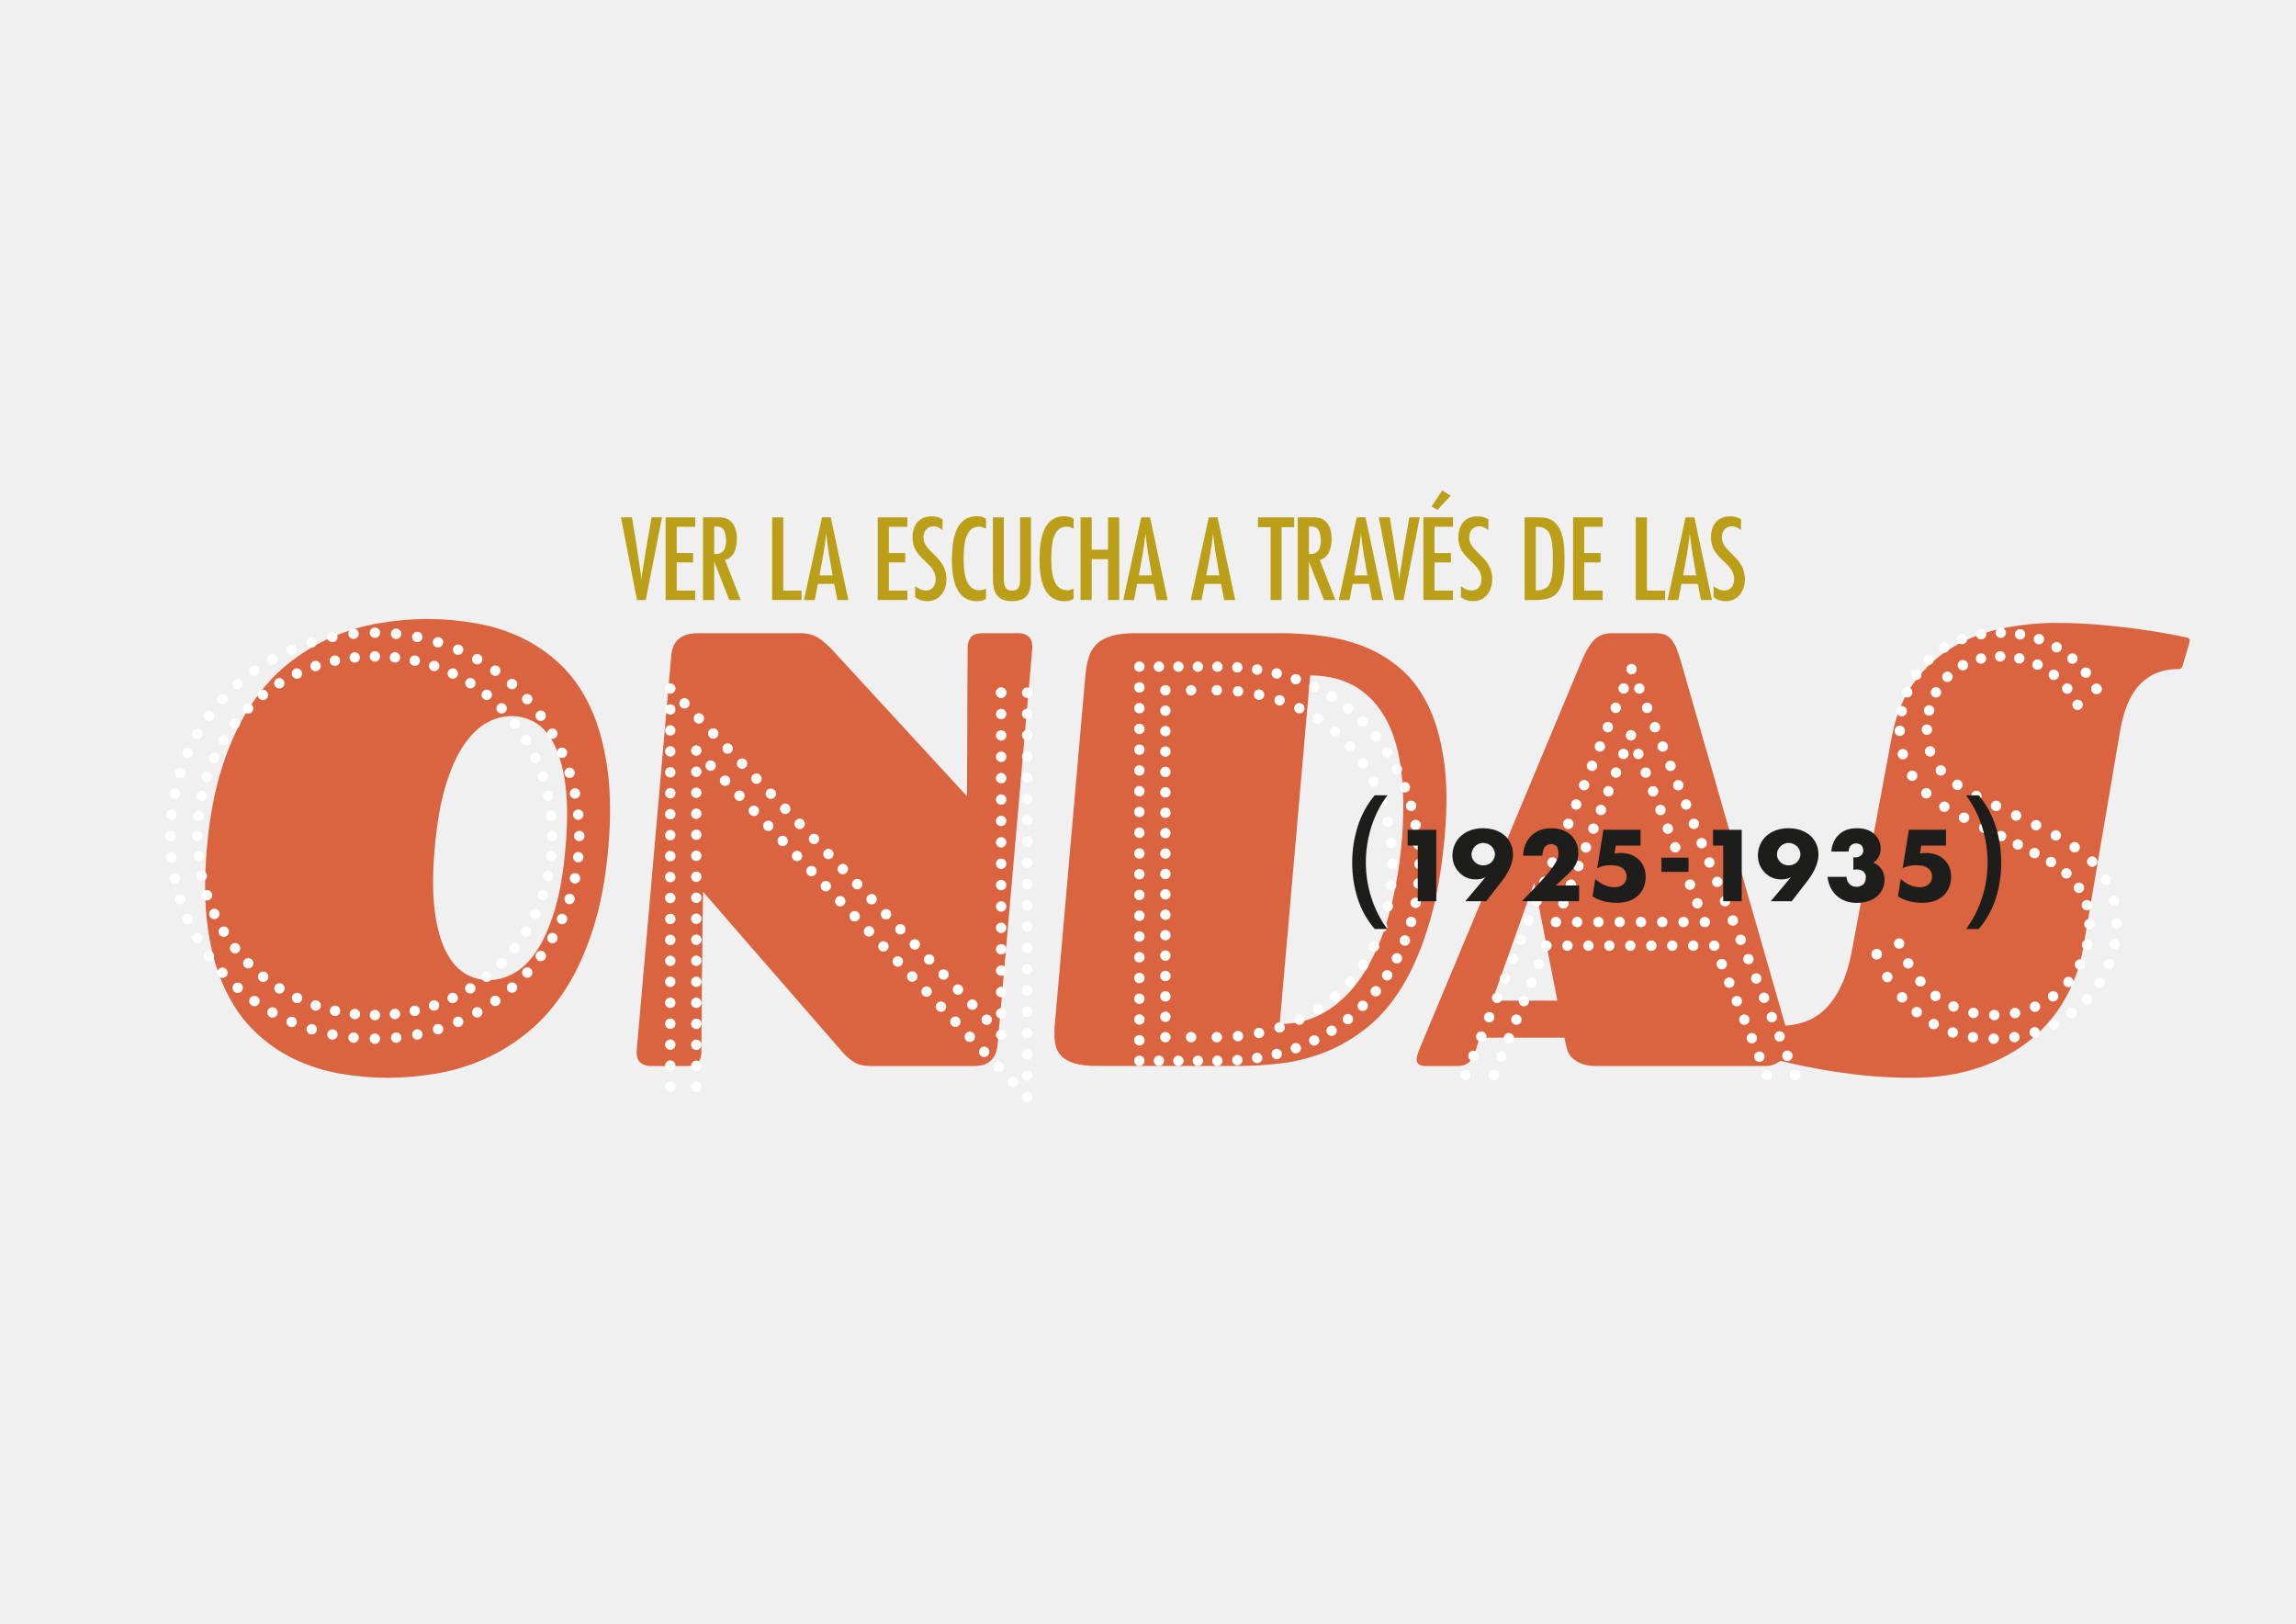
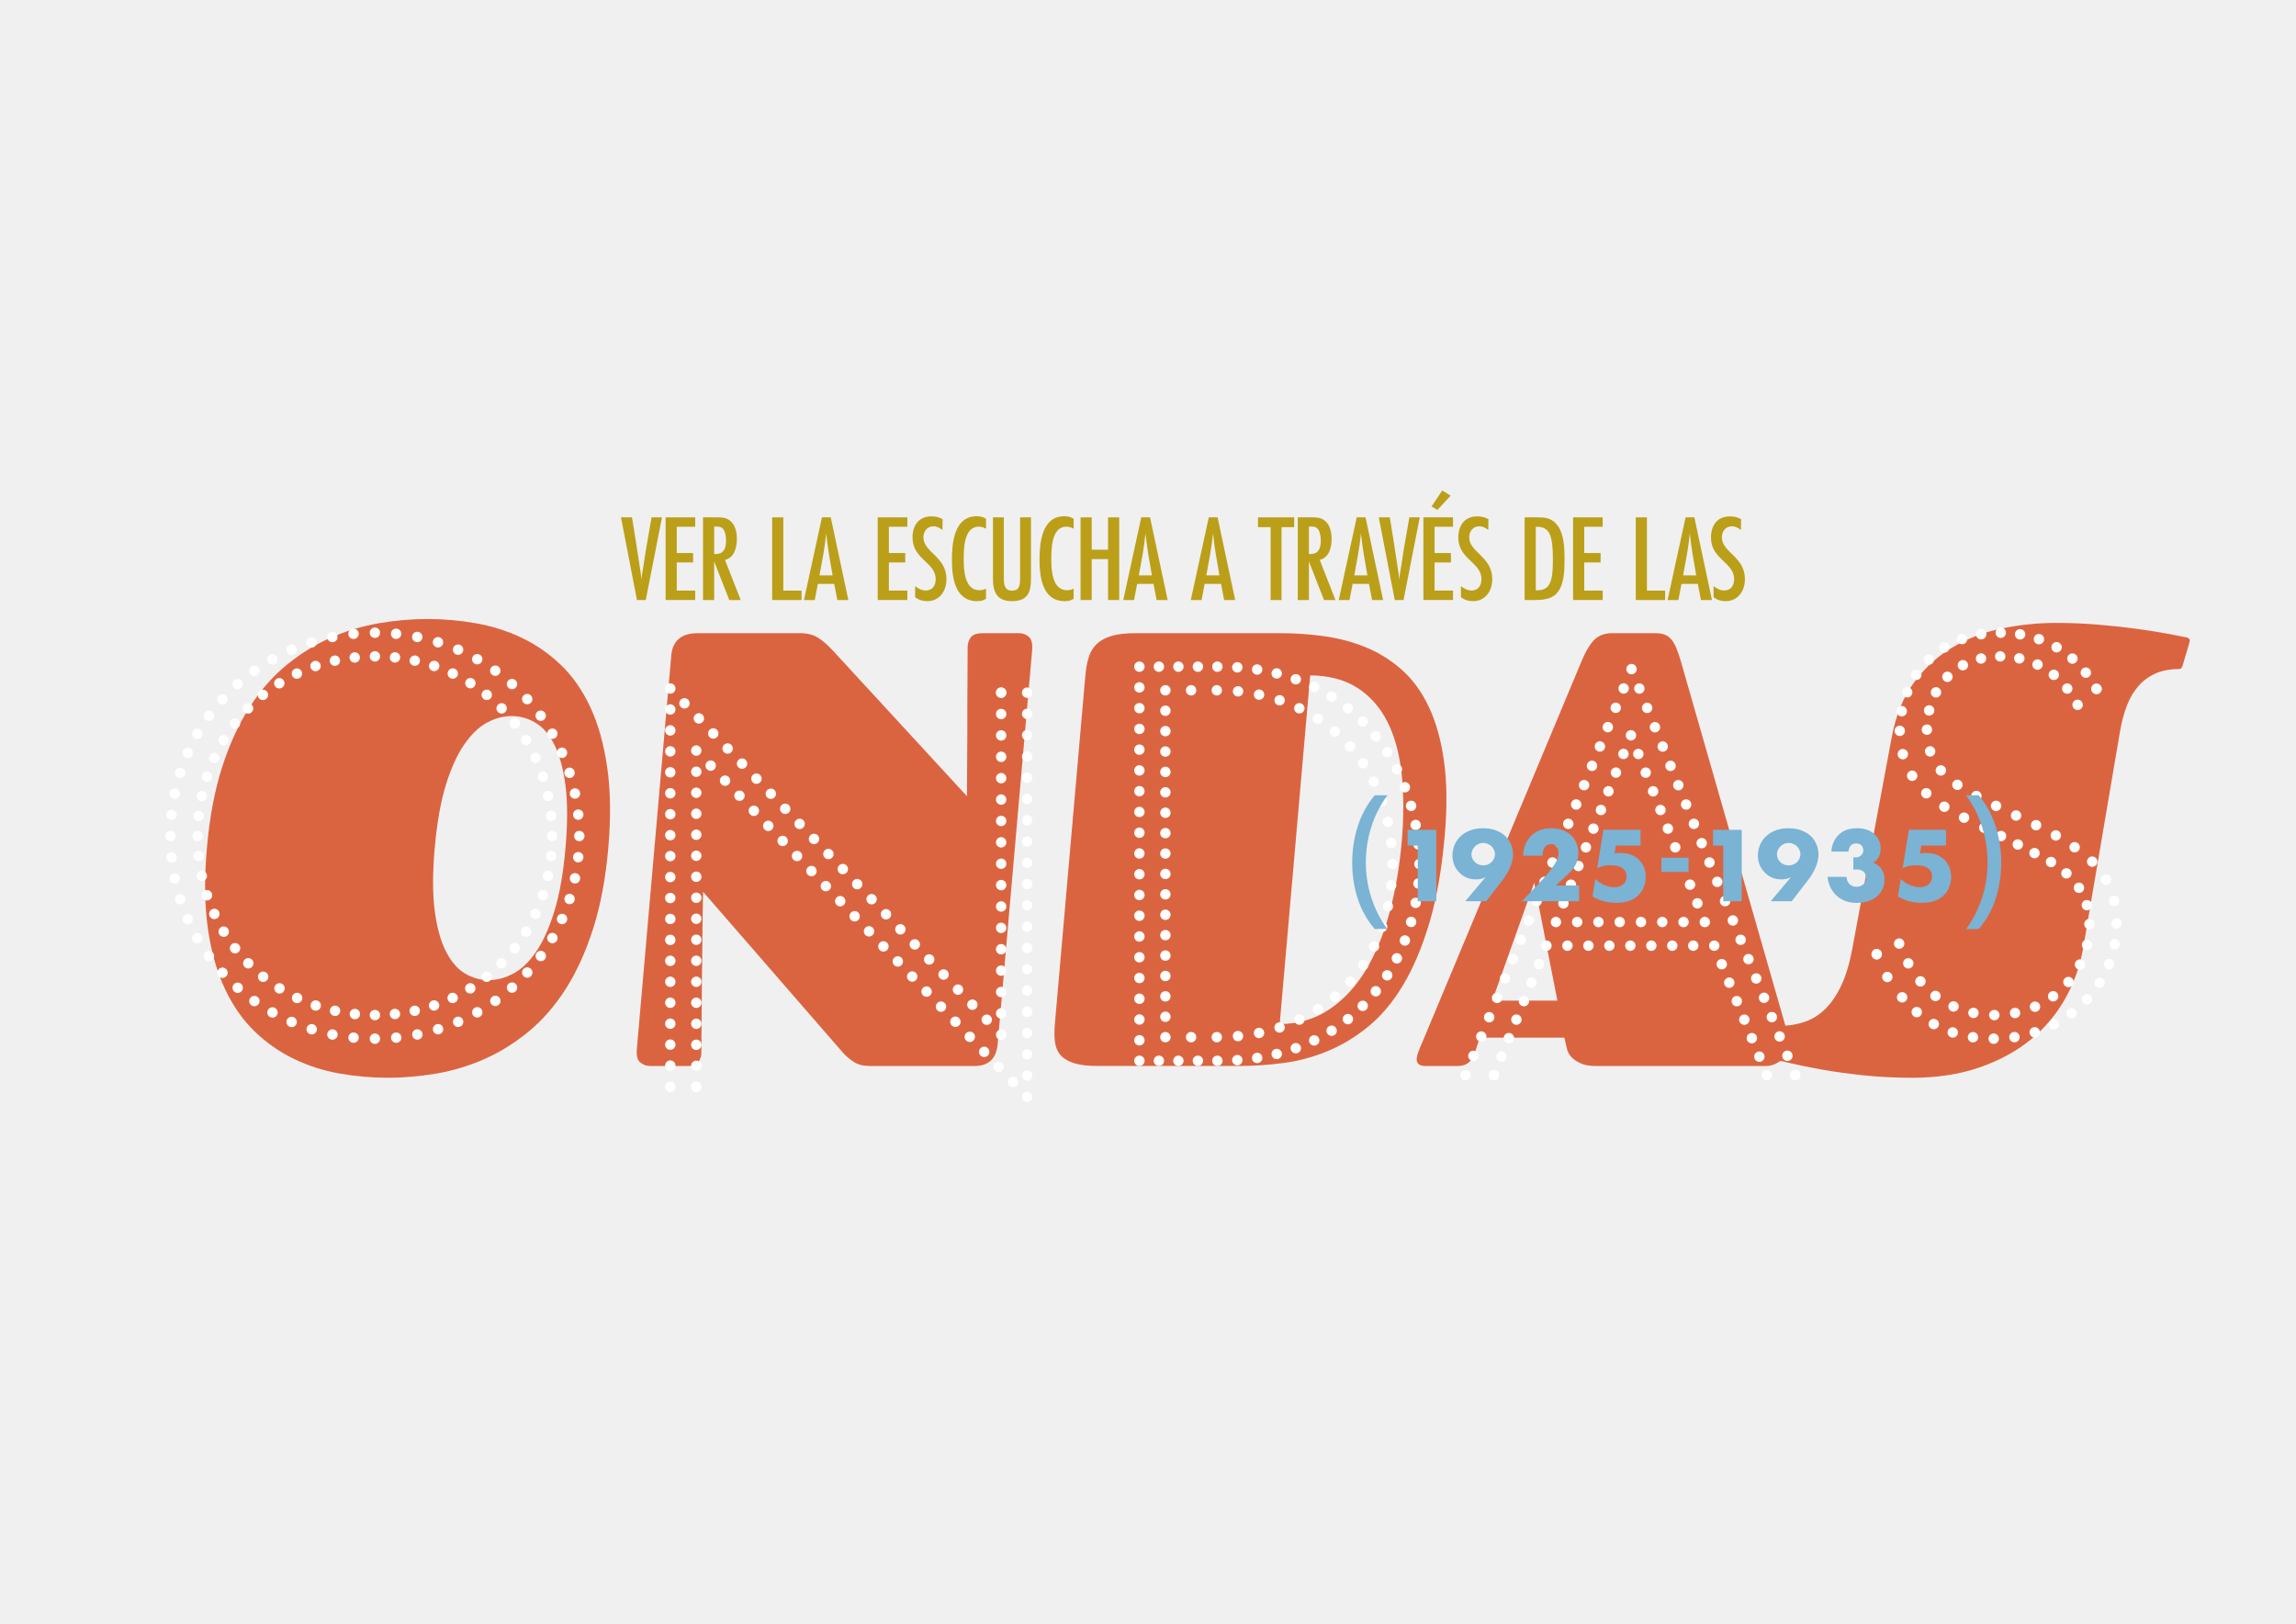
<svg xmlns="http://www.w3.org/2000/svg" id="Capa_1" version="1.1" viewBox="0 0 841.89 595.28">
  <defs>
    <style>
      .st0, .st1, .st2, .st3, .st4, .st5, .st6, .st7, .st8, .st9, .st10, .st11, .st12, .st13, .st14, .st15, .st16, .st17, .st18, .st19, .st20, .st21, .st22, .st23, .st24, .st25, .st26, .st27, .st28, .st29, .st30, .st31, .st32, .st33, .st34, .st35, .st36, .st37, .st38, .st39, .st40, .st41, .st42, .st43 {
        fill: none;
        stroke: #fff;
        stroke-linecap: round;
        stroke-linejoin: round;
        stroke-width: 3.81px;
      }

      .st1 {
        stroke-dasharray: 0 7.48;
      }

      .st2 {
        stroke-dasharray: 0 7.03;
      }

      .st3 {
        stroke-dasharray: 0 7.36;
      }

      .st4 {
        stroke-dasharray: 0 8.65;
      }

      .st5 {
        stroke-dasharray: 0 7.64;
      }

      .st44, .st45 {
-         fill: #1d1d1b;
+         fill: #7ab3d4;
      }

      .st6 {
        stroke-dasharray: 0 7.7;
      }

      .st7 {
        stroke-dasharray: 0 7.14;
      }

      .st8 {
        stroke-dasharray: 0 7.15;
      }

      .st9 {
        stroke-dasharray: 0 7.32;
      }

      .st10 {
        stroke-dasharray: 0 7.63;
      }

      .st11 {
        stroke-dasharray: 0 8.27;
      }

      .st12 {
        stroke-dasharray: 0 7.8;
      }

      .st13 {
        stroke-dasharray: 0 7.37;
      }

      .st14 {
        stroke-dasharray: 0 7.32;
      }

      .st15 {
        stroke-dasharray: 0 7.85;
      }

      .st16 {
        stroke-dasharray: 0 8.15;
      }

      .st17 {
        stroke-dasharray: 0 7.68;
      }

      .st18 {
        stroke-dasharray: 0 7.36;
      }

      .st19 {
        stroke-dasharray: 0 8.35;
      }

      .st20 {
        stroke-dasharray: 0 7.69;
      }

      .st21 {
        stroke-dasharray: 0 7.84;
      }

      .st22 {
        stroke-dasharray: 0 7.2;
      }

      .st23 {
        stroke-dasharray: 0 7.61;
      }

      .st24 {
        stroke-dasharray: 0 7.18;
      }

      .st25 {
        stroke-dasharray: 0 9.07;
      }

      .st26 {
        stroke-dasharray: 0 8.07;
      }

      .st46 {
        fill: #db6440;
      }

      .st27 {
        stroke-dasharray: 0 7.69;
      }

      .st28 {
        stroke-dasharray: 0 7.07;
      }

      .st47 {
        fill: #bb9f19;
      }

      .st29 {
        stroke-dasharray: 0 7.38;
      }

      .st30 {
        stroke-dasharray: 0 7.81;
      }

      .st31 {
        stroke-dasharray: 0 7.69;
      }

      .st32 {
        stroke-dasharray: 0 7.64;
      }

      .st33 {
        stroke-dasharray: 0 9.53;
      }

      .st34 {
        stroke-dasharray: 0 9.23;
      }

      .st35 {
        stroke-dasharray: 0 7.99;
      }

      .st45 {
        font-family: FuturaPT-Medium, 'Futura PT';
        font-size: 56.25px;
        font-weight: 500;
      }

      .st36 {
        stroke-dasharray: 0 9.11;
      }

      .st37 {
        stroke-dasharray: 0 7.11;
      }

      .st38 {
        stroke-dasharray: 0 7.23;
      }

      .st39 {
        stroke-dasharray: 0 7.84;
      }

      .st40 {
        stroke-dasharray: 0 10.4;
      }

      .st41 {
        stroke-dasharray: 0 6.88;
      }

      .st42 {
        stroke-dasharray: 0 7.66;
      }

      .st43 {
        stroke-dasharray: 0 9.42;
      }
    </style>
  </defs>
  <g>
    <path class="st46" d="M142.09,395.12c-5.89,0-11.76-.52-17.6-1.55-5.84-1.03-11.38-2.8-16.61-5.3-5.23-2.5-10.02-5.84-14.37-10-4.35-4.16-8-9.35-10.96-15.58-2.96-6.22-5.05-13.59-6.3-22.1-1.24-8.51-1.37-18.4-.39-29.67.98-11.2,2.84-21.07,5.57-29.61,2.74-8.54,6.13-15.93,10.17-22.16,4.04-6.22,8.6-11.4,13.68-15.52,5.08-4.12,10.45-7.42,16.11-9.89,5.67-2.47,11.51-4.22,17.53-5.25,6.02-1.03,11.98-1.55,17.87-1.55s11.78.52,17.66,1.55c5.88,1.03,11.43,2.78,16.67,5.25,5.24,2.47,10.03,5.77,14.38,9.89,4.35,4.12,7.99,9.3,10.91,15.52,2.92,6.23,5,13.61,6.24,22.16,1.24,8.55,1.37,18.42.39,29.61-.98,11.2-2.84,21.07-5.58,29.62-2.74,8.55-6.11,15.93-10.11,22.16-4.01,6.23-8.55,11.42-13.63,15.58-5.08,4.16-10.46,7.5-16.12,10-5.67,2.5-11.53,4.27-17.59,5.3-6.06,1.03-12.03,1.55-17.93,1.55ZM159.4,310.92c-.81,9.21-.8,16.91.02,23.09.82,6.19,2.21,11.16,4.16,14.92,1.95,3.76,4.28,6.43,6.98,8.01,2.7,1.58,5.56,2.38,8.58,2.38s6.04-.79,9.05-2.38c3.01-1.58,5.8-4.25,8.38-8.01,2.58-3.76,4.81-8.73,6.72-14.92,1.9-6.19,3.26-13.88,4.06-23.09.8-9.21.8-16.91-.02-23.09-.82-6.19-2.19-11.16-4.11-14.92-1.92-3.76-4.24-6.43-6.98-8.01-2.73-1.58-5.61-2.38-8.63-2.38s-6.02.79-8.99,2.38c-2.97,1.58-5.77,4.25-8.38,8.01-2.61,3.76-4.87,8.73-6.77,14.92-1.91,6.19-3.26,13.89-4.06,23.09Z" />
    <path class="st46" d="M373.6,232.13c1.4,0,2.61.44,3.64,1.33,1.03.88,1.43,2.58,1.21,5.08l-12.61,144.09c-.48,5.45-3.29,8.18-8.45,8.18h-38.34c-2.43,0-4.4-.48-5.9-1.44-1.5-.96-2.82-2.06-3.96-3.32l-51.4-59.12c-.17,9.58-.28,18.38-.32,26.41-.08,3.46-.12,6.89-.13,10.28,0,3.39-.02,6.56-.06,9.5-.04,2.95-.06,5.53-.07,7.74-.01,2.21-.02,3.79-.03,4.75.04,1.25-.27,2.43-.92,3.54-.65,1.11-1.97,1.66-3.96,1.66h-13.92c-1.33,0-2.52-.42-3.59-1.27-1.07-.85-1.49-2.52-1.27-5.03l12.62-144.2c.48-5.45,3.74-8.18,9.78-8.18h37.35c2.8,0,5.09.59,6.86,1.77,1.78,1.18,3.54,2.73,5.29,4.64l49.14,53.37c.03-8.77.08-16.87.14-24.31-.02-3.17-.02-6.33,0-9.5.02-3.17.04-6.13.06-8.89.02-2.76.03-5.17.03-7.24,0-2.06,0-3.61.02-4.64-.04-1.18.3-2.34,1.02-3.48.73-1.14,2.23-1.71,4.51-1.71h13.26Z" />
    <path class="st46" d="M397.99,247.6c.23-2.58.64-4.82,1.25-6.74.61-1.91,1.6-3.52,2.96-4.81,1.36-1.29,3.18-2.26,5.45-2.93,2.27-.66,5.17-.99,8.71-.99h53.15c5.53,0,10.98.39,16.36,1.16,5.38.77,10.46,2.16,15.22,4.14,4.76,1.99,9.11,4.73,13.04,8.23,3.93,3.5,7.2,8.01,9.81,13.54,2.61,5.52,4.46,12.15,5.55,19.89,1.09,7.74,1.18,16.83.26,27.29-1.08,12.3-2.95,22.93-5.61,31.88-2.66,8.95-5.87,16.56-9.62,22.82-3.75,6.26-7.99,11.33-12.71,15.19-4.72,3.87-9.7,6.89-14.94,9.06-5.24,2.17-10.59,3.63-16.07,4.36-5.48.74-10.91,1.11-16.29,1.11h-52.05c-3.54,0-6.38-.33-8.53-.99-2.15-.66-3.8-1.62-4.94-2.87-1.14-1.25-1.85-2.84-2.13-4.75-.27-1.92-.3-4.16-.07-6.74l11.19-127.85ZM513.97,308.71c.8-9.13.79-17.46-.02-24.97-.82-7.51-2.58-13.92-5.28-19.23-2.7-5.3-6.38-9.43-11.02-12.38-4.64-2.95-10.38-4.46-17.23-4.53l-11.19,127.85c6.86-.07,12.91-1.86,18.15-5.36,5.24-3.5,9.69-8.27,13.35-14.31,3.66-6.04,6.58-13.09,8.76-21.16,2.18-8.07,3.67-16.7,4.48-25.91Z" />
    <path class="st46" d="M606.94,232.13c1.33,0,2.45.17,3.38.5.93.33,1.74.9,2.45,1.71.7.81,1.33,1.88,1.88,3.2.55,1.33,1.1,2.95,1.67,4.86l38.87,135.48c.28,1.03.45,1.95.53,2.76.08.81.08,1.62,0,2.43-.23,2.65-1.2,4.6-2.89,5.86-1.69,1.25-3.42,1.88-5.19,1.88h-62.65c-1.92,0-3.5-.24-4.75-.72-1.25-.48-2.28-1.05-3.11-1.71-.83-.66-1.45-1.36-1.86-2.1-.42-.74-.67-1.4-.77-1.99l-.88-3.87h-31.05l-1.06,3.32c-.32,1.1-.66,2.08-1.03,2.93-.37.85-.8,1.58-1.3,2.21-.5.63-1.15,1.11-1.95,1.44-.8.33-1.83.5-3.08.5h-11.38c-2.36,0-3.46-.92-3.29-2.76.06-.66.25-1.45.59-2.38.34-.92.78-2.01,1.33-3.26l58.42-139.78c1.41-3.46,2.89-6.04,4.43-7.74,1.55-1.69,3.62-2.61,6.21-2.76h16.46ZM547.19,366.83h23.87l-8.49-43.21-15.38,43.21Z" />
    <path class="st46" d="M693.68,270.14c1.51-8.03,4.27-14.73,8.28-20.11,4.01-5.38,8.76-9.67,14.28-12.87,5.51-3.21,11.53-5.47,18.05-6.8,6.53-1.33,13.06-1.99,19.62-1.99,5.38,0,10.63.22,15.74.66,5.12.44,9.82.96,14.12,1.55,4.29.59,8,1.18,11.12,1.77,3.12.59,5.4,1.03,6.85,1.33.86.22,1.27.63,1.22,1.21-.01.15-.13.59-.34,1.33l-2.35,7.96c-.19.52-.42.83-.69.94-.27.11-.51.17-.73.17-3.24,0-6.09.55-8.54,1.66-2.46,1.1-4.54,2.65-6.26,4.64-1.72,1.99-3.11,4.35-4.15,7.07-1.05,2.73-1.86,5.67-2.43,8.84l-13.66,80.33c-1.16,6.48-3.35,12.6-6.58,18.34s-7.46,10.76-12.7,15.03c-5.24,4.27-11.5,7.66-18.79,10.17-7.29,2.5-15.5,3.76-24.64,3.76-6.12,0-11.98-.3-17.6-.88-5.62-.59-10.72-1.29-15.29-2.1-4.57-.81-8.5-1.6-11.78-2.38-3.29-.77-5.65-1.34-7.09-1.71-.86-.22-1.27-.62-1.22-1.22,0-.07.11-.48.33-1.22l2.61-8.4c.19-.51.42-.83.69-.94.27-.11.51-.17.73-.17,3.24,0,6.28-.48,9.13-1.44,2.85-.96,5.4-2.54,7.65-4.75,2.25-2.21,4.22-5.08,5.89-8.62,1.67-3.54,2.99-7.88,3.96-13.04l14.57-78.12Z" />
  </g>
  <path class="st15" d="M129.63,232.36c-37.09,3.66-65.17,33.07-67.03,70.22" />
  <path class="st39" d="M62.9,314.32c3.66,36.55,32.78,64.57,70.65,66.39" />
  <path class="st21" d="M145.29,380.42c37.1-3.63,65.18-32.87,67.03-70.01" />
  <path class="st15" d="M212.03,298.66c-3.69-36.56-32.96-64.76-70.64-66.59" />
  <path class="st0" d="M137.47,231.97h0M212.42,306.5h0M137.47,380.8h0M62.51,306.5h0" />
  <path class="st3" d="M130.12,371.76c-32.3-3.38-55.9-28.96-57.55-61.58" />
  <path class="st13" d="M72.85,299.14c3.28-32.24,28.01-56.7,60.93-58.4" />
  <path class="st13" d="M144.83,241.02c32.29,3.39,55.89,28.98,57.54,61.79" />
  <path class="st3" d="M202.09,313.84c-3.29,32.06-28.02,56.5-60.94,58.2" />
  <path class="st0" d="M137.47,372.14h0M202.46,306.5h0M137.47,240.64h0M72.48,306.5h0" />
  <line class="st6" x1="255.31" y1="390.73" x2="255.31" y2="279.02" />
  <line class="st32" x1="260.59" y1="280.68" x2="373.99" y2="399.35" />
  <line class="st12" x1="376.63" y1="394.32" x2="376.63" y2="257.83" />
  <line class="st33" x1="367.1" y1="253.93" x2="371.86" y2="253.93" />
  <line class="st39" x1="367.1" y1="261.77" x2="367.1" y2="375.45" />
  <line class="st32" x1="361.82" y1="373.85" x2="248.42" y2="255.18" />
  <line class="st17" x1="245.78" y1="260.1" x2="245.78" y2="394.59" />
  <line class="st33" x1="255.31" y1="398.43" x2="250.55" y2="398.43" />
  <path class="st0" d="M255.31,398.43h0M245.78,398.43h0M245.78,252.42h0M367.1,379.37h0M367.1,253.94h0M376.63,253.94h0M376.63,402.11h0M255.31,275.17h0" />
  <path class="st14" d="M453.7,388.66c12.21-.85,28.82-4.37,43.32-17.39" />
  <path class="st24" d="M504.47,363.41c10.76-13.4,15.25-29.63,15.92-43.06" />
  <path class="st22" d="M520.12,309.57c-1.34-13.66-6.55-29.64-17.97-42.4" />
  <path class="st14" d="M494.23,259.67c-15.33-12.31-32.5-14.83-44.19-15.2" />
  <line class="st8" x1="439.24" y1="244.41" x2="421.36" y2="244.41" />
  <line class="st23" x1="417.79" y1="252.01" x2="417.79" y2="385.1" />
  <line class="st8" x1="424.94" y1="388.9" x2="442.81" y2="388.9" />
  <path class="st0" d="M446.39,388.9h0M417.79,388.9h0M417.79,244.41h0M446.39,244.41h0M499.68,264.55h0M520.48,316.76h0M499.68,368.76h0" />
  <line class="st43" x1="436.75" y1="253.07" x2="441.46" y2="253.07" />
  <path class="st30" d="M453.96,253.46c32.4,3.27,54.79,26.94,56.45,59.4" />
  <path class="st30" d="M510.12,324.56c-3.26,32.01-26.69,54-60.05,55.59" />
  <line class="st43" x1="436.75" y1="380.24" x2="432.03" y2="380.24" />
  <line class="st1" x1="427.32" y1="372.76" x2="427.32" y2="256.81" />
  <path class="st0" d="M427.32,253.07h0M427.32,380.24h0M446.17,380.24h0M510.51,316.76h0M446.17,253.07h0" />
  <line class="st40" x1="658.25" y1="394.14" x2="653.06" y2="394.14" />
  <line class="st5" x1="655.4" y1="387.06" x2="599.67" y2="248.86" />
  <line class="st42" x1="595.35" y1="252.4" x2="538.82" y2="390.6" />
  <line class="st40" x1="547.77" y1="394.14" x2="542.57" y2="394.14" />
  <line class="st9" x1="550.52" y1="387.37" x2="565.67" y2="350.09" />
  <line class="st27" x1="574.74" y1="346.7" x2="624.73" y2="346.7" />
  <line class="st9" x1="631.33" y1="353.48" x2="646.48" y2="390.75" />
  <path class="st0" d="M647.86,394.14h0M628.58,346.7h0M567.05,346.7h0M547.77,394.14h0M537.37,394.14h0M598.25,245.31h0M658.25,394.14h0" />
  <line class="st29" x1="573.27" y1="331.19" x2="596.65" y2="273" />
  <line class="st18" x1="600.74" y1="276.42" x2="623.76" y2="334.61" />
  <line class="st12" x1="617.31" y1="338.03" x2="574.42" y2="338.03" />
  <path class="st0" d="M570.52,338.03h0M625.11,338.03h0M598.03,269.58h0" />
  <path class="st7" d="M764.83,246.6c-6.91-8.75-16.79-13.61-27.62-14.48" />
  <path class="st38" d="M726.44,232.52c-19.04,2.98-28.31,17.75-29.66,31.81" />
  <path class="st4" d="M697.72,276.49c.38,1.36.85,2.72,1.44,4.07" />
  <path class="st11" d="M706.33,290.82c4.1,3.85,9.57,6.9,17.53,10.83" />
  <path class="st41" d="M733.74,306.51c6.55,3.26,11.71,5.9,15.31,7.85" />
  <path class="st2" d="M757.71,320.18c5.27,4.73,7.54,9.94,8.21,15.09" />
  <path class="st20" d="M765.28,346.4c-3.22,13.96-15.16,24.07-30.19,25.55" />
  <path class="st31" d="M723.62,371.34c-6.22-1.3-12.23-4.2-16.87-8.7" />
  <path class="st35" d="M699.72,353.17c-.64-1.13-1.26-2.32-1.83-3.55" />
  <line class="st36" x1="688.15" y1="349.83" x2="692.26" y2="347.88" />
  <path class="st34" d="M692.04,358.18c.73,1.22,1.57,2.51,2.55,3.85" />
  <path class="st10" d="M702.83,371.05c5.28,4.52,12.93,8.83,24.4,9.62" />
  <path class="st5" d="M738.65,380.22c19.88-3.07,35.49-18.01,37.28-37.85" />
  <path class="st19" d="M775.19,330.28c-1.95-8.34-6.7-13.61-11.12-17.18" />
  <path class="st16" d="M753.82,306.28c-4.79-2.69-10.33-5.26-18.24-9.06" />
  <path class="st26" d="M724.69,291.82c-9.56-5.03-16.46-10.16-17.87-20.29" />
  <path class="st37" d="M707.37,260.46c2.43-10.29,10.28-18.33,22.51-19.63" />
  <path class="st28" d="M740.44,241.37c5.84,1.26,13.75,4.69,19.61,13.96" />
  <line class="st25" x1="768.74" y1="252.56" x2="765.27" y2="255.48" />
  <path class="st0" d="M768.74,252.55h0M761.81,258.4h0M733.43,240.64h0M706.56,267.5h0M731.91,295.45h0M760.72,310.61h0M776.1,338.56h0M731.04,380.8h0M697.46,365.64h0M688.15,349.82h0M696.38,345.93h0M704.18,359.79h0M731.26,372.14h0M766.14,338.78h0M752.06,316.03h0M727.58,303.46h0M701.15,284.4h0M696.6,267.94h0M733.64,231.97h0" />
  <g>
    <path class="st47" d="M236.79,219.98h-3.23l-5.86-30.31h4.04c.96,5.86,1.91,11.72,2.77,17.63.27,1.73.54,3.45.73,5.18.09-1.64.41-3.27.68-4.91.36-2.23.64-4.5,1.05-6.73l1.95-11.18h3.82l-5.95,30.31Z" />
    <path class="st47" d="M244.06,219.98v-30.31h10.86v3.45h-6.77v9.63h6v3.45h-6v10.32h6.77v3.45h-10.86Z" />
    <path class="st47" d="M267.41,219.98l-5.54-14.13v14.13h-4.09v-30.31h5.41c1.64,0,3.04.09,4.41,1.14,2.04,1.54,2.59,4.36,2.59,6.77,0,2.95-.82,6.86-4.36,7.68l5.77,14.72h-4.18ZM261.87,203.13c1.04,0,2.14-.05,2.95-.73,1.14-.95,1.41-2.68,1.41-4.09,0-1.23-.18-2.91-.82-4-.68-1.14-1.68-1.27-2.86-1.27h-.68v10.09Z" />
    <path class="st47" d="M283.13,219.98v-30.31h4.09v26.86h6.68v3.45h-10.77Z" />
    <path class="st47" d="M307.03,219.98l-1.14-5.91h-6l-1.14,5.91h-3.95l6.59-30.31h3.23l6.45,30.31h-4.04ZM305.3,210.94c-.91-5.09-1.82-10.22-2.36-15.36-.5,5.18-1.5,10.27-2.45,15.36h4.82Z" />
    <path class="st47" d="M321.84,219.98v-30.31h10.86v3.45h-6.77v9.63h6v3.45h-6v10.32h6.77v3.45h-10.86Z" />
    <path class="st47" d="M345.6,194.31c-1-.77-2.04-1.36-3.32-1.36-2.32,0-3.68,1.86-3.68,4.04,0,5.59,8.45,7,8.45,15.36,0,4.23-2.5,8.04-7.04,8.04-1.68,0-3.09-.41-4.45-1.45v-4.04c1.23.91,2.41,1.59,3.95,1.59,2.41,0,3.59-1.91,3.59-4.13,0-6.27-8.5-7.23-8.5-15.31,0-4.32,2.23-7.73,6.86-7.73,1.68,0,2.68.23,4.18,1l-.05,4Z" />
    <path class="st47" d="M361.55,219.53c-1.23.73-1.91.86-3.32.86-8.09,0-9.18-8.82-9.18-15.04s.77-16.09,9.09-16.09c1.41,0,2.18.23,3.41.91v3.68c-.82-.46-1.68-.77-2.64-.77-5.5,0-5.54,8.18-5.54,12.04s.32,11.27,5.77,11.27c.91,0,1.59-.18,2.41-.59v3.73Z" />
    <path class="st47" d="M378.04,211.94c0,5.23-1.14,8.45-7.04,8.45-5.54,0-6.91-3.45-6.91-8.32v-22.4h4v22.27c0,2.23.18,4.59,3.04,4.59s2.91-2.32,2.91-4.59v-22.27h4v22.27Z" />
    <path class="st47" d="M393.67,219.53c-1.23.73-1.91.86-3.32.86-8.09,0-9.18-8.82-9.18-15.04s.77-16.09,9.09-16.09c1.41,0,2.18.23,3.41.91v3.68c-.82-.46-1.68-.77-2.64-.77-5.5,0-5.54,8.18-5.54,12.04s.32,11.27,5.77,11.27c.91,0,1.59-.18,2.41-.59v3.73Z" />
    <path class="st47" d="M406.3,219.98v-15h-6v15h-4.09v-30.31h4.09v11.86h6v-11.86h4.09v30.31h-4.09Z" />
    <path class="st47" d="M424.11,219.98l-1.14-5.91h-6l-1.14,5.91h-3.95l6.59-30.31h3.23l6.45,30.31h-4.04ZM422.38,210.94c-.91-5.09-1.82-10.22-2.36-15.36-.5,5.18-1.5,10.27-2.45,15.36h4.82Z" />
    <path class="st47" d="M448.87,219.98l-1.14-5.91h-6l-1.14,5.91h-3.95l6.59-30.31h3.23l6.45,30.31h-4.04ZM447.14,210.94c-.91-5.09-1.82-10.22-2.36-15.36-.5,5.18-1.5,10.27-2.45,15.36h4.82Z" />
    <path class="st47" d="M469.91,193.27v26.72h-4v-26.72h-4.63v-3.59h13.27v3.59h-4.63Z" />
    <path class="st47" d="M485.49,219.98l-5.54-14.13v14.13h-4.09v-30.31h5.41c1.64,0,3.04.09,4.41,1.14,2.04,1.54,2.59,4.36,2.59,6.77,0,2.95-.82,6.86-4.36,7.68l5.77,14.72h-4.18ZM479.95,203.13c1.04,0,2.14-.05,2.95-.73,1.14-.95,1.41-2.68,1.41-4.09,0-1.23-.18-2.91-.82-4-.68-1.14-1.68-1.27-2.86-1.27h-.68v10.09Z" />
    <path class="st47" d="M503.12,219.98l-1.14-5.91h-6l-1.14,5.91h-3.95l6.59-30.31h3.23l6.45,30.31h-4.04ZM501.39,210.94c-.91-5.09-1.82-10.22-2.36-15.36-.5,5.18-1.5,10.27-2.45,15.36h4.82Z" />
    <path class="st47" d="M514.66,219.98h-3.23l-5.86-30.31h4.04c.95,5.86,1.91,11.72,2.77,17.63.27,1.73.54,3.45.73,5.18.09-1.64.41-3.27.68-4.91.36-2.23.64-4.5,1.04-6.73l1.95-11.18h3.82l-5.95,30.31Z" />
    <path class="st47" d="M521.93,219.98v-30.31h10.86v3.45h-6.77v9.63h6v3.45h-6v10.32h6.77v3.45h-10.86ZM528.83,179.81l3.09,1.91-4.86,5.23-2.14-1.27,3.91-5.86Z" />
    <path class="st47" d="M545.73,194.31c-1-.77-2.04-1.36-3.32-1.36-2.32,0-3.68,1.86-3.68,4.04,0,5.59,8.45,7,8.45,15.36,0,4.23-2.5,8.04-7.04,8.04-1.68,0-3.09-.41-4.45-1.45v-4.04c1.23.91,2.41,1.59,3.95,1.59,2.41,0,3.59-1.91,3.59-4.13,0-6.27-8.5-7.23-8.5-15.31,0-4.32,2.23-7.73,6.86-7.73,1.68,0,2.68.23,4.18,1l-.05,4Z" />
    <path class="st47" d="M564.09,189.68c2.95,0,4.95.41,6.86,2.77,2.64,3.23,2.73,8.82,2.73,12.81s-.14,9.36-2.91,12.31c-2.14,2.27-5.5,2.41-8.41,2.41h-3.32v-30.31h5.04ZM563.32,216.44c3.86,0,5.18-1.77,5.77-5.41.27-1.86.32-3.77.32-5.63s-.04-3.95-.27-5.91c-.45-3.5-1.36-6.36-5.5-6.36h-.5v23.31h.18Z" />
    <path class="st47" d="M576.81,219.98v-30.31h10.86v3.45h-6.77v9.63h6v3.45h-6v10.32h6.77v3.45h-10.86Z" />
    <path class="st47" d="M599.8,219.98v-30.31h4.09v26.86h6.68v3.45h-10.77Z" />
    <path class="st47" d="M623.7,219.98l-1.14-5.91h-6l-1.14,5.91h-3.95l6.59-30.31h3.23l6.45,30.31h-4.04ZM621.97,210.94c-.91-5.09-1.82-10.22-2.36-15.36-.5,5.18-1.5,10.27-2.45,15.36h4.82Z" />
    <path class="st47" d="M638.37,194.31c-1-.77-2.04-1.36-3.32-1.36-2.32,0-3.68,1.86-3.68,4.04,0,5.59,8.45,7,8.45,15.36,0,4.23-2.5,8.04-7.04,8.04-1.68,0-3.09-.41-4.45-1.45v-4.04c1.23.91,2.41,1.59,3.95,1.59,2.41,0,3.59-1.91,3.59-4.13,0-6.27-8.5-7.23-8.5-15.31,0-4.32,2.23-7.73,6.86-7.73,1.68,0,2.68.23,4.18,1l-.05,4Z" />
  </g>
  <text class="st45" transform="translate(493.57 331.71)">
    <tspan x="0" y="0">(</tspan>
  </text>
  <g>
    <path class="st44" d="M519.86,310h-3.73v-5.77h10.52v26.18h-6.79v-20.41Z" />
    <path class="st44" d="M537.28,330.41l7.42-8.83c-1.1.59-2.16.82-3.49.82-2.24,0-4.24-.67-6-2.39-2.12-2.08-2.63-4.51-2.63-6.32,0-2.63.94-4.98,2.63-6.75,1.53-1.57,4.2-3.3,8.59-3.3,4.83,0,7.38,2.08,8.4,3.1,1.69,1.73,2.59,4.08,2.59,6.48,0,3.96-2.39,7.57-3.96,9.62l-5.85,7.57h-7.69ZM540.85,310.28c-.79.79-1.29,1.88-1.29,2.98s.55,2.16,1.26,2.83c.78.75,1.96,1.18,3.06,1.18.98,0,2.12-.35,2.94-1.1.79-.71,1.37-1.96,1.37-2.98s-.55-2.2-1.26-2.9c-.71-.67-1.84-1.26-3.06-1.26-.82,0-2,.24-3.02,1.26Z" />
    <path class="st44" d="M579.04,330.41h-21l6.63-6.95c2.35-2.47,4.12-4.63,5.38-6.63.71-1.1,1.41-2.39,1.41-4.08,0-.28,0-1.65-.79-2.51-.39-.43-1.06-.79-1.92-.79-1.1,0-1.84.51-2.28,1.06-.63.82-.9,2.32-.94,3.22h-7.03c.04-3.41,1.53-5.89,2.9-7.26,1.77-1.77,4.16-2.83,7.42-2.83,3.92,0,6.2,1.53,7.38,2.71,1.06,1.06,2.55,3.06,2.55,6.44s-1.53,5.57-3.89,7.77l-4.4,4.08h8.56v5.77Z" />
    <path class="st44" d="M601.56,310h-9.07l-.47,2.9c.98-.16,1.77-.2,2.12-.2,3.49,0,5.69,1.33,6.91,2.59,1.18,1.18,2.39,3.18,2.39,6.2s-1.26,5.26-2.51,6.55c-2.43,2.51-5.65,2.94-8.16,2.94-3.96,0-6.71-1.02-8.83-2.35l1.02-6.36c1.37,1.26,2.71,1.92,3.14,2.12,1.18.55,2.63.9,3.92.9,1.37,0,2.63-.47,3.42-1.3.59-.63,1.02-1.57,1.02-2.67,0-1.37-.67-2.32-1.26-2.83-1.41-1.26-3.85-1.29-4.71-1.29-1.84,0-3.41.39-4.83,1.1l2.28-14.09h13.62v5.77Z" />
    <path class="st44" d="M609.21,314.44h9.93v5.22h-9.93v-5.22Z" />
    <path class="st44" d="M631.86,310h-3.73v-5.77h10.52v26.18h-6.79v-20.41Z" />
    <path class="st44" d="M649.28,330.41l7.42-8.83c-1.1.59-2.16.82-3.49.82-2.24,0-4.24-.67-6-2.39-2.12-2.08-2.63-4.51-2.63-6.32,0-2.63.94-4.98,2.63-6.75,1.53-1.57,4.2-3.3,8.59-3.3,4.83,0,7.38,2.08,8.4,3.1,1.69,1.73,2.59,4.08,2.59,6.48,0,3.96-2.39,7.57-3.96,9.62l-5.85,7.57h-7.69ZM652.85,310.28c-.79.79-1.29,1.88-1.29,2.98s.55,2.16,1.26,2.83c.78.75,1.96,1.18,3.06,1.18.98,0,2.12-.35,2.94-1.1.79-.71,1.37-1.96,1.37-2.98s-.55-2.2-1.26-2.9c-.71-.67-1.84-1.26-3.06-1.26-.82,0-2,.24-3.02,1.26Z" />
    <path class="st44" d="M677.07,321.46c.04.98.43,2,1.06,2.63.59.63,1.53,1.02,2.67,1.02,1.33,0,2.16-.59,2.67-1.14.59-.67.79-1.37.79-2.16,0-1.14-.55-1.92-1.02-2.32-.67-.55-1.69-.75-2.51-.75-.43,0-.79.04-1.14.16v-4.59c1.37.2,2.24-.2,2.79-.67.63-.55.86-1.26.86-1.84,0-.71-.31-1.49-.71-1.88-.43-.43-1.18-.71-1.92-.71-.82,0-1.49.27-1.88.67-.59.55-.9,1.49-.9,2.32h-6.32c.16-2.75,1.37-4.83,2.55-6,1.92-2,4.4-2.55,6.91-2.55,1.96,0,4.55.39,6.51,2.32,1.29,1.29,2.12,3.06,2.12,5.06,0,1.14-.2,2.16-.79,3.22-.47.86-1.06,1.53-2,2,1.61.59,2.55,1.61,3.1,2.39.75,1.1,1.1,2.35,1.1,3.85,0,2.79-1.22,4.63-2.32,5.73-1.41,1.41-3.92,2.79-7.81,2.79-2.51,0-5.22-.59-7.5-2.71-1.33-1.22-2.94-3.45-3.26-6.83h6.95Z" />
    <path class="st44" d="M713.56,310h-9.07l-.47,2.9c.98-.16,1.77-.2,2.12-.2,3.49,0,5.69,1.33,6.91,2.59,1.18,1.18,2.39,3.18,2.39,6.2s-1.26,5.26-2.51,6.55c-2.43,2.51-5.65,2.94-8.16,2.94-3.96,0-6.71-1.02-8.83-2.35l1.02-6.36c1.37,1.26,2.71,1.92,3.14,2.12,1.18.55,2.63.9,3.92.9,1.37,0,2.63-.47,3.42-1.3.59-.63,1.02-1.57,1.02-2.67,0-1.37-.67-2.32-1.26-2.83-1.41-1.26-3.85-1.29-4.71-1.29-1.84,0-3.41.39-4.83,1.1l2.28-14.09h13.62v5.77Z" />
  </g>
  <text class="st45" transform="translate(719.18 331.71)">
    <tspan x="0" y="0">)</tspan>
  </text>
</svg>
